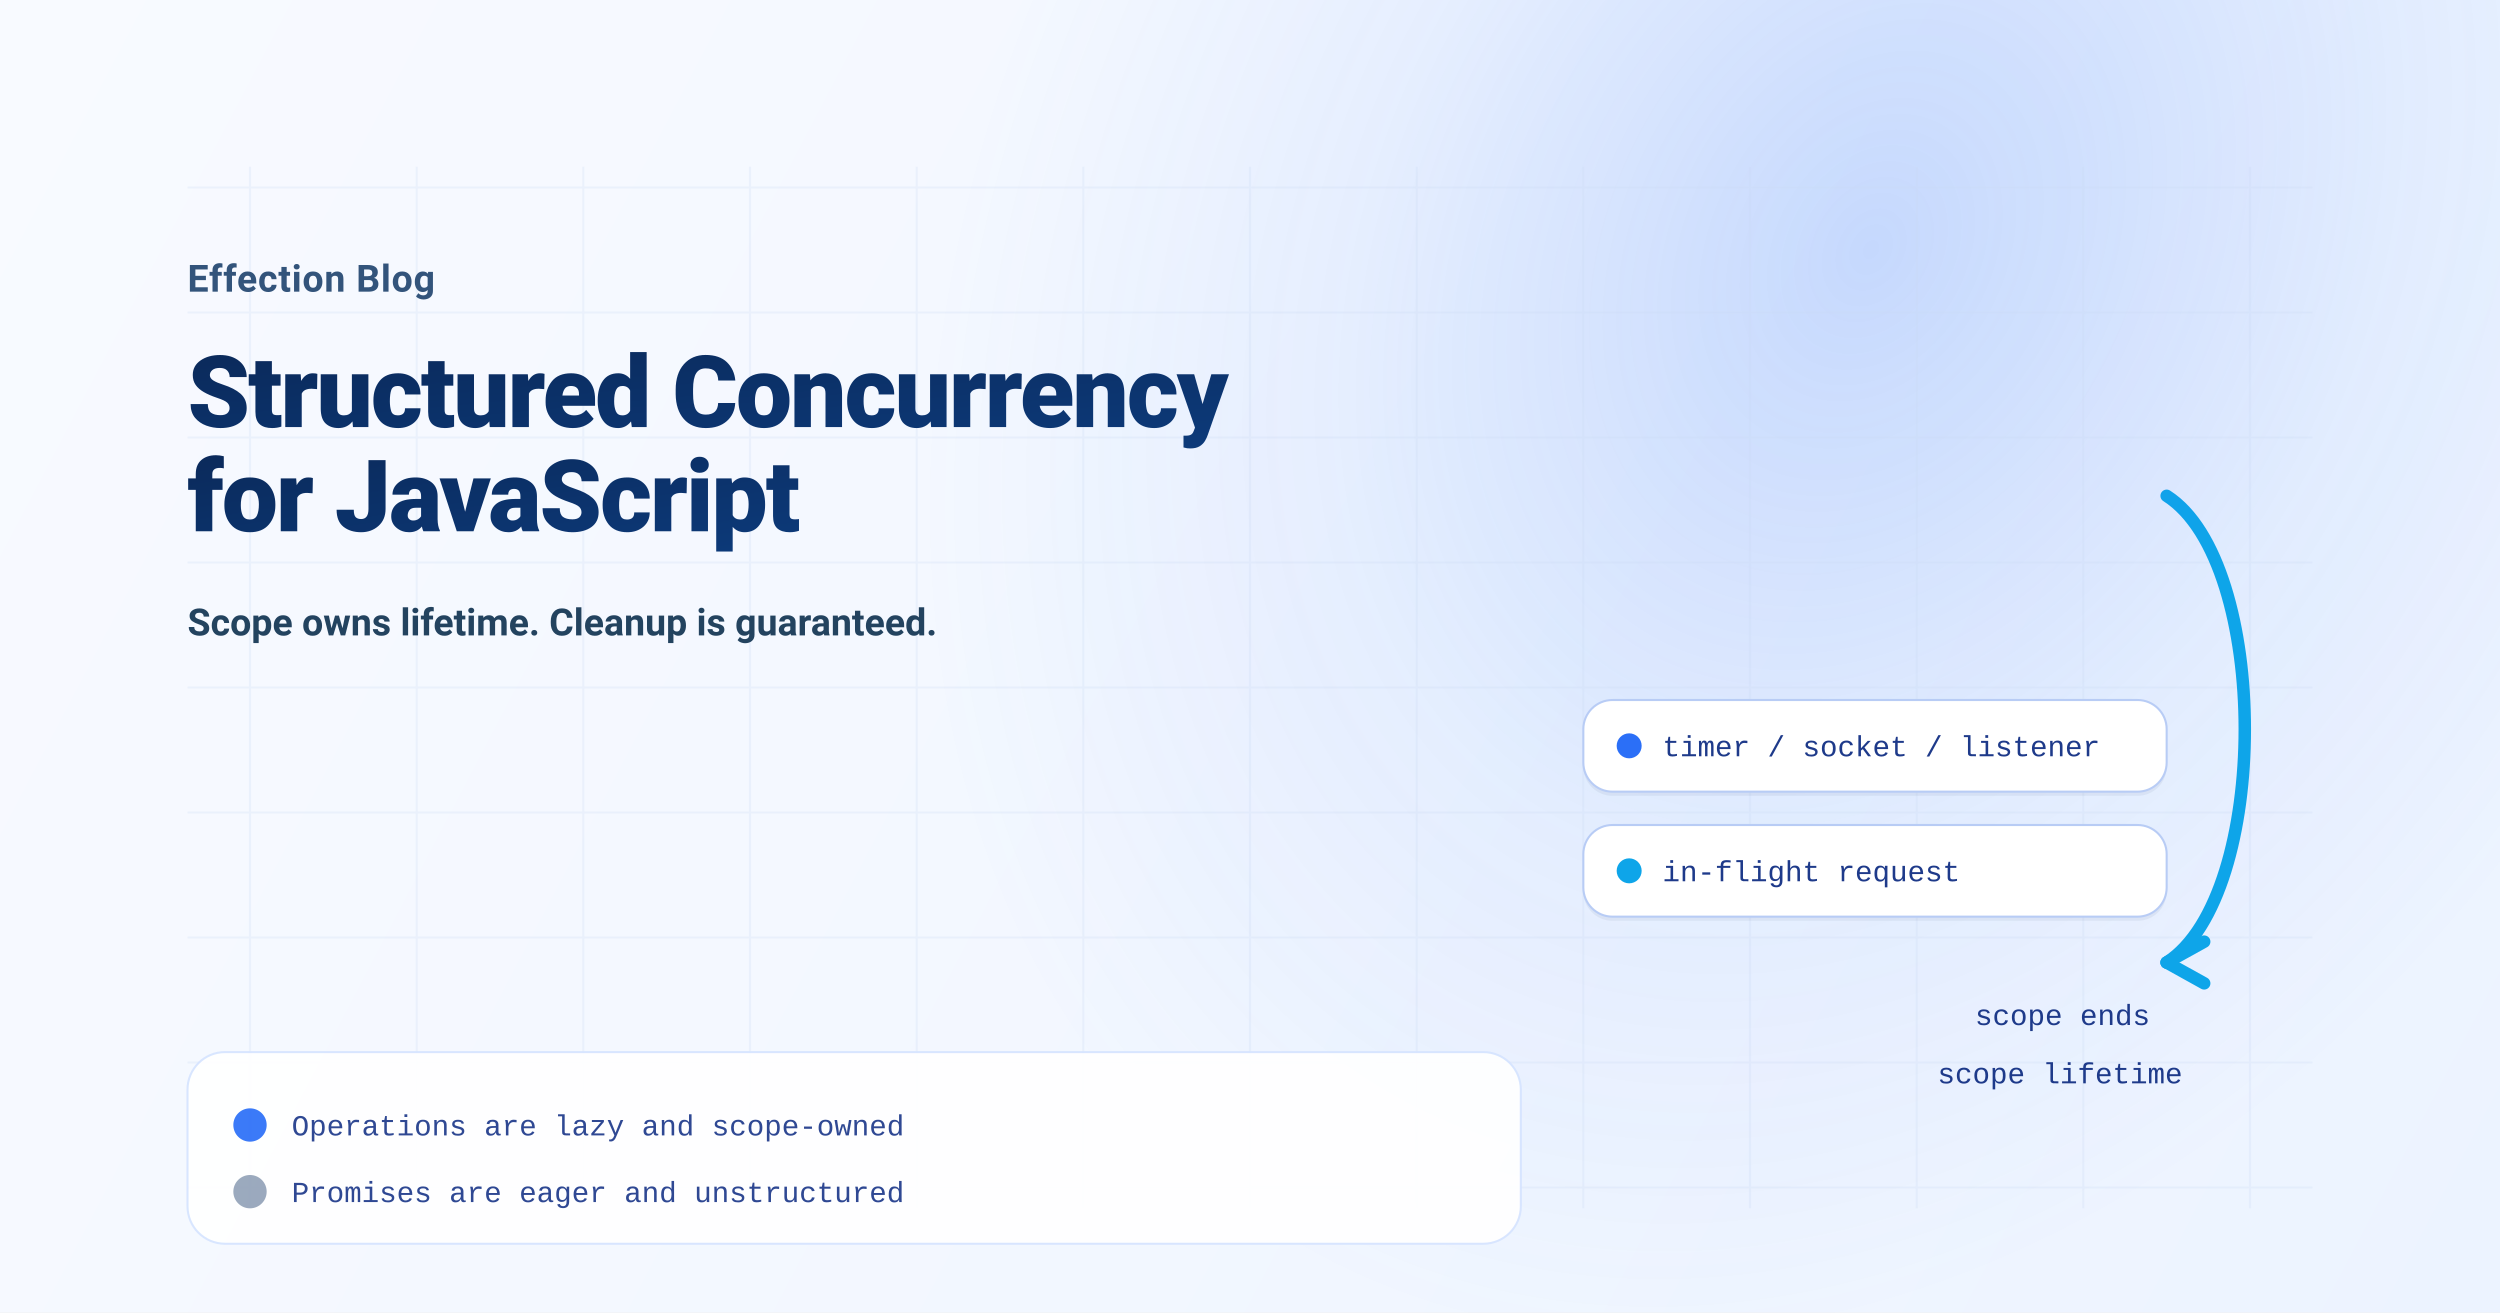
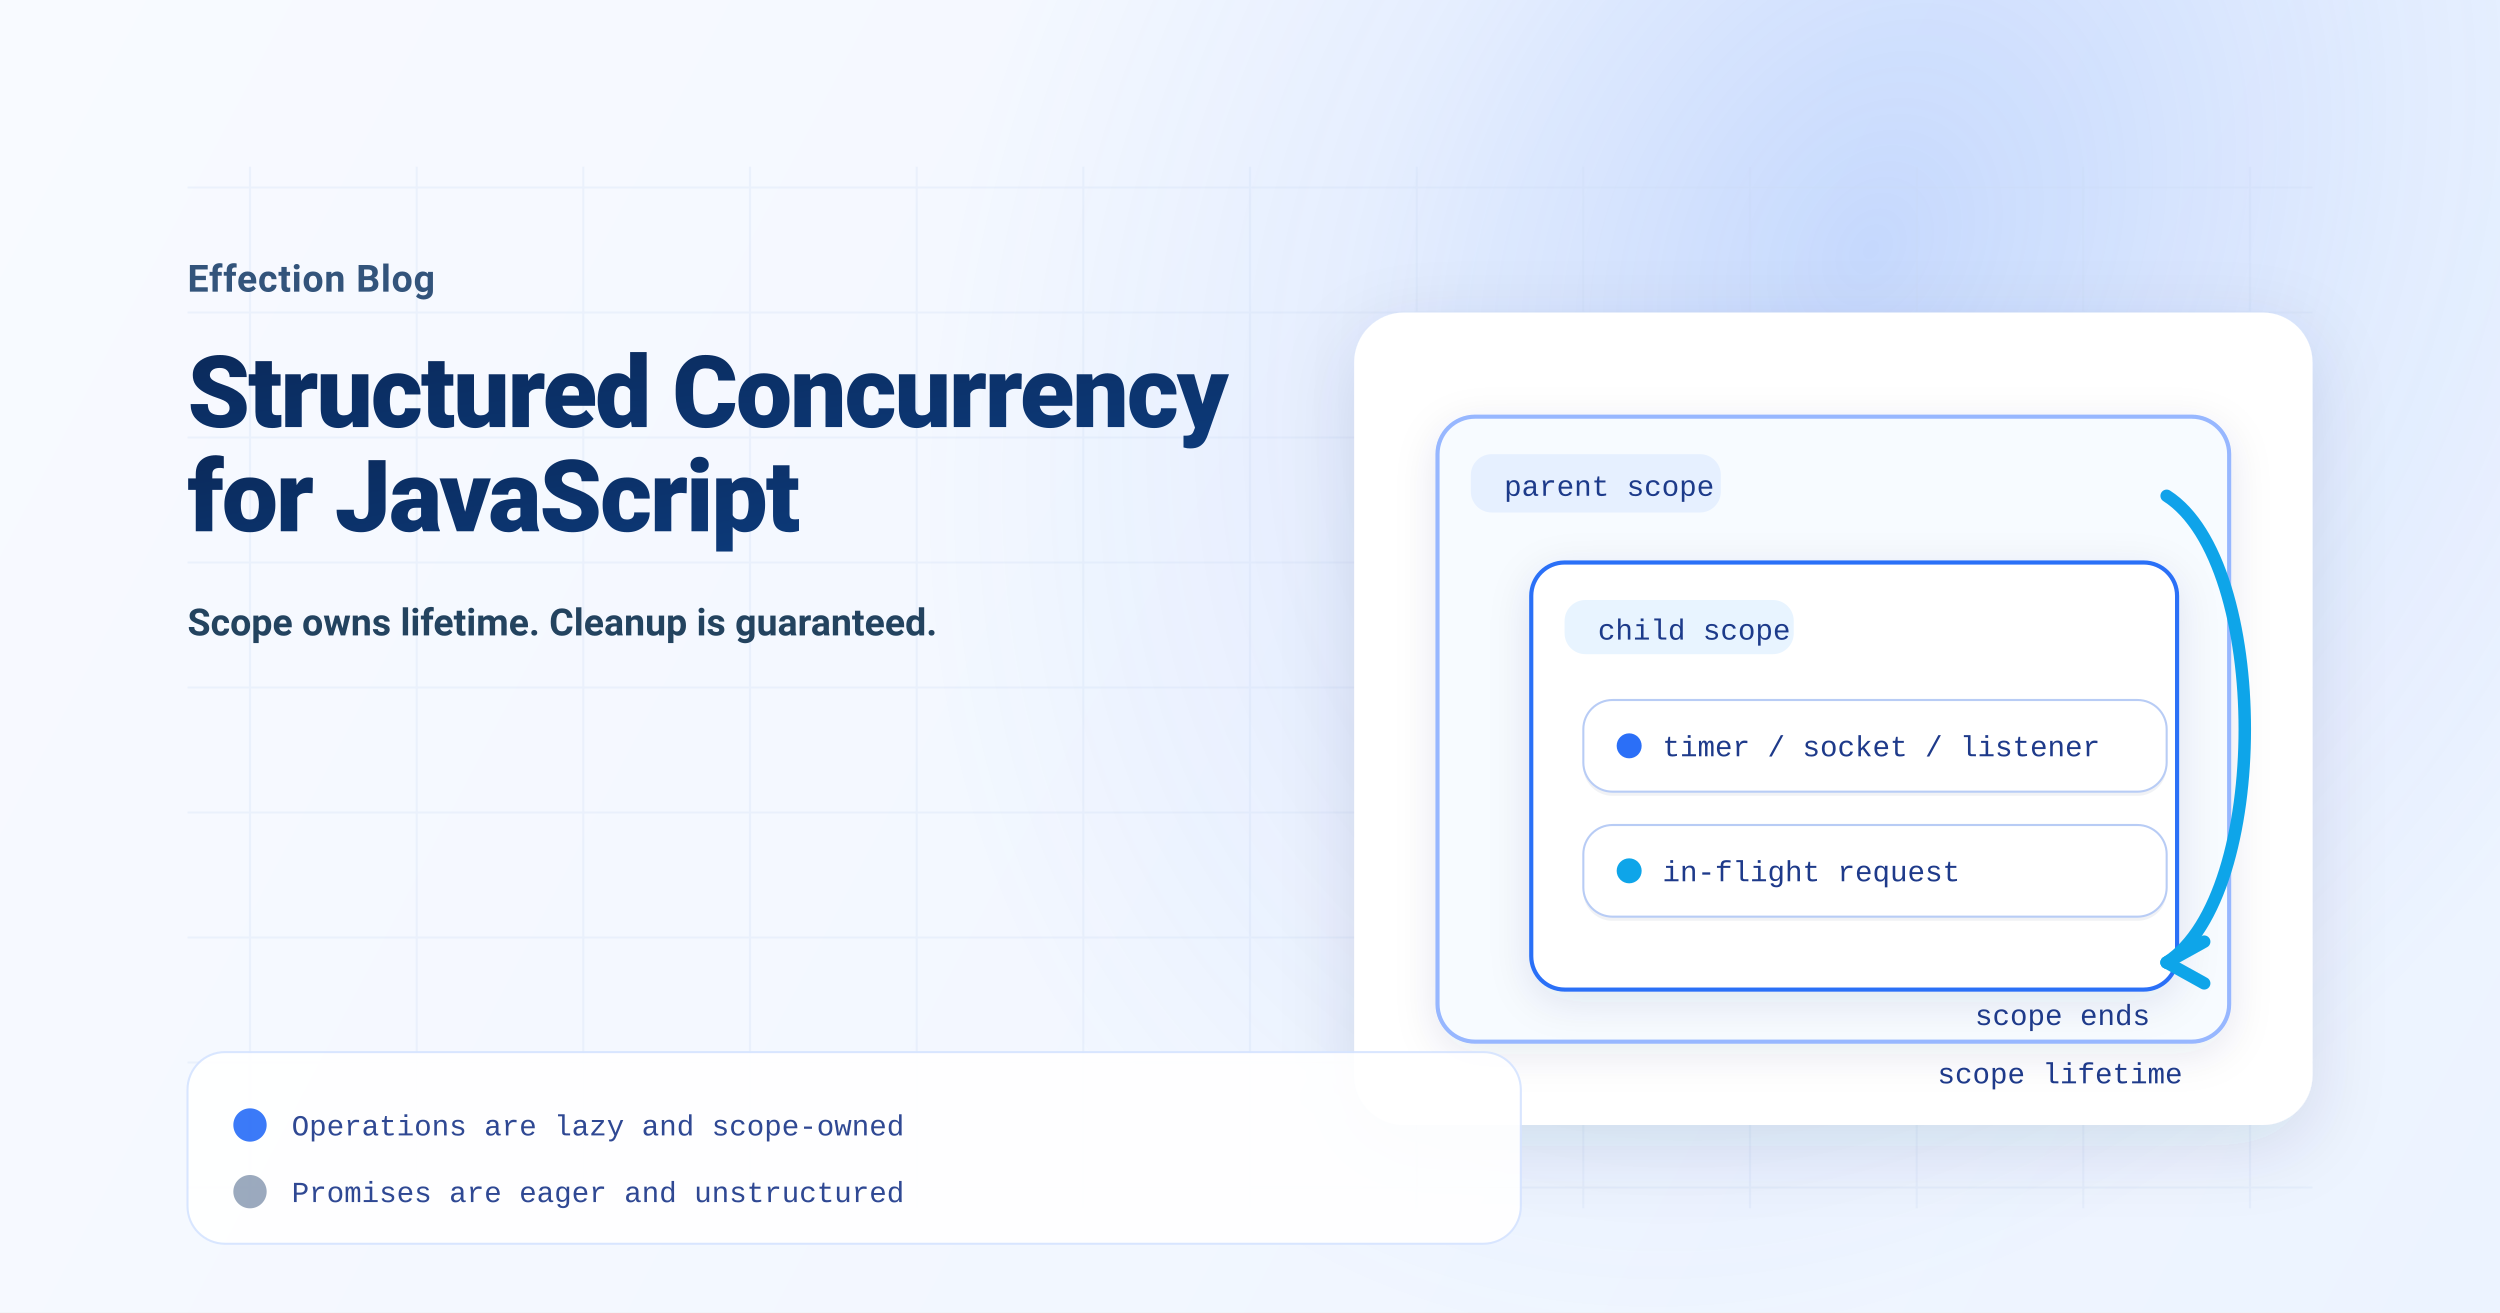
- <svg xmlns="http://www.w3.org/2000/svg" fill="none" height="630" viewBox="0 0 1200 630" width="1200">
-   <linearGradient id="a" gradientUnits="userSpaceOnUse" x1="0" x2="1200" y1="0" y2="630">
-     <stop offset="0" stop-color="#f8faff" />
-     <stop offset=".55" stop-color="#f2f7ff" />
-     <stop offset="1" stop-color="#ecf3ff" />
-   </linearGradient>
-   <radialGradient id="b" cx="0" cy="0" gradientTransform="matrix(-280 484.9742 -363.7307 -210 900 120)" gradientUnits="userSpaceOnUse" r="1">
-     <stop offset="0" stop-color="#2b6ff7" stop-opacity=".22" />
-     <stop offset=".55" stop-color="#2b6ff7" stop-opacity=".07" />
-     <stop offset="1" stop-color="#2b6ff7" stop-opacity="0" />
-   </radialGradient>
-   <linearGradient id="c" x1="0" x2="1" y1="0" y2="1">
-     <stop offset="0" stop-color="#0b2a5b" />
-     <stop offset="1" stop-color="#0c3a7a" />
-   </linearGradient>
-   <linearGradient id="d" gradientUnits="userSpaceOnUse" x1="340" x2="930" y1="190" y2="520">
-     <stop offset="0" stop-color="#2b6ff7" />
-     <stop offset="1" stop-color="#0ea5e9" />
-   </linearGradient>
-   <path d="m0 0h1200v630h-1200z" fill="url(#a)" />
-   <path d="m0 0h1200v630h-1200z" fill="url(#b)" />
-   <g opacity=".25" stroke="#c9d9f2">
-     <path d="m90 90h1020" />
-     <path d="m90 150h1020" />
-     <path d="m90 210h1020" />
-     <path d="m90 270h1020" />
-     <path d="m90 330h1020" />
-     <path d="m90 390h1020" />
-     <path d="m90 450h1020" />
-     <path d="m90 510h1020" />
-     <path d="m90 570h1020" />
-     <path d="m120 80v500" />
-     <path d="m200 80v500" />
-     <path d="m280 80v500" />
-     <path d="m360 80v500" />
-     <path d="m440 80v500" />
-     <path d="m520 80v500" />
-     <path d="m600 80v500" />
-     <path d="m680 80v500" />
-     <path d="m760 80v500" />
-     <path d="m840 80v500" />
-     <path d="m920 80v500" />
-     <path d="m1000 80v500" />
-     <path d="m1080 80v500" />
+ <svg xmlns="http://www.w3.org/2000/svg" width="1200" height="630" viewBox="0 0 1200 630" fill="none" role="img" aria-label="Structured Concurrency for JavaScript - scope owns lifetime">
+   <defs>
+     <linearGradient id="bg" x1="0" y1="0" x2="1200" y2="630" gradientUnits="userSpaceOnUse">
+       <stop offset="0" stop-color="#F8FAFF" />
+       <stop offset="0.55" stop-color="#F2F7FF" />
+       <stop offset="1" stop-color="#ECF3FF" />
+     </linearGradient>
+     <radialGradient id="glow" cx="0" cy="0" r="1" gradientUnits="userSpaceOnUse" gradientTransform="translate(900 120) rotate(120) scale(560 420)">
+       <stop offset="0" stop-color="#2B6FF7" stop-opacity="0.22" />
+       <stop offset="0.55" stop-color="#2B6FF7" stop-opacity="0.07" />
+       <stop offset="1" stop-color="#2B6FF7" stop-opacity="0" />
+     </radialGradient>
+     <filter id="softShadow" x="-40" y="-40" width="1280" height="710" filterUnits="userSpaceOnUse" color-interpolation-filters="sRGB">
+       <feDropShadow dx="0" dy="10" stdDeviation="18" flood-color="#0B2A5B" flood-opacity="0.12" />
+     </filter>
+     <filter id="tinyShadow" x="-40" y="-40" width="1280" height="710" filterUnits="userSpaceOnUse" color-interpolation-filters="sRGB">
+       <feDropShadow dx="0" dy="5" stdDeviation="10" flood-color="#0B2A5B" flood-opacity="0.10" />
+     </filter>
+     <linearGradient id="ink" x1="0" y1="0" x2="1" y2="1">
+       <stop offset="0" stop-color="#0B2A5B" />
+       <stop offset="1" stop-color="#0C3A7A" />
+     </linearGradient>
+     <linearGradient id="accent" x1="340" y1="190" x2="930" y2="520" gradientUnits="userSpaceOnUse">
+       <stop offset="0" stop-color="#2B6FF7" />
+       <stop offset="1" stop-color="#0EA5E9" />
+     </linearGradient>
+     <style>
+     .title {
+       font-family:
+         ui-sans-serif, system-ui, -apple-system, Segoe UI, Roboto, Helvetica,
+         Arial, "Apple Color Emoji", "Segoe UI Emoji";
+       font-size: 48px;
+       font-weight: 800;
+       letter-spacing: -0.02em;
+       fill: url(#ink);
+     }
+     .subtitle {
+       font-family:
+         ui-sans-serif, system-ui, -apple-system, Segoe UI, Roboto, Helvetica,
+         Arial, "Apple Color Emoji", "Segoe UI Emoji";
+       font-size: 18px;
+       font-weight: 600;
+       letter-spacing: 0.02em;
+       text-transform: uppercase;
+       fill: #33547b;
+     }
+     .caption {
+       font-family:
+         ui-sans-serif, system-ui, -apple-system, Segoe UI, Roboto, Helvetica,
+         Arial, "Apple Color Emoji", "Segoe UI Emoji";
+       font-size: 18px;
+       font-weight: 600;
+       fill: #23435f;
+     }
+     .mono {
+       font-family:
+         ui-monospace, SFMono-Regular, Menlo, Monaco, Consolas,
+         "Liberation Mono", "Courier New", monospace;
+       font-size: 14px;
+       fill: #1e3a8a;
+     }
+     </style>
+   </defs>
+   <rect x="0" y="0" width="1200" height="630" fill="url(#bg)" />
+   <rect x="0" y="0" width="1200" height="630" fill="url(#glow)" />
+   <g opacity="0.25">
+     <path d="M90 90H1110" stroke="#C9D9F2" stroke-width="1" />
+     <path d="M90 150H1110" stroke="#C9D9F2" stroke-width="1" />
+     <path d="M90 210H1110" stroke="#C9D9F2" stroke-width="1" />
+     <path d="M90 270H1110" stroke="#C9D9F2" stroke-width="1" />
+     <path d="M90 330H1110" stroke="#C9D9F2" stroke-width="1" />
+     <path d="M90 390H1110" stroke="#C9D9F2" stroke-width="1" />
+     <path d="M90 450H1110" stroke="#C9D9F2" stroke-width="1" />
+     <path d="M90 510H1110" stroke="#C9D9F2" stroke-width="1" />
+     <path d="M90 570H1110" stroke="#C9D9F2" stroke-width="1" />
+     <path d="M120 80V580" stroke="#C9D9F2" stroke-width="1" />
+     <path d="M200 80V580" stroke="#C9D9F2" stroke-width="1" />
+     <path d="M280 80V580" stroke="#C9D9F2" stroke-width="1" />
+     <path d="M360 80V580" stroke="#C9D9F2" stroke-width="1" />
+     <path d="M440 80V580" stroke="#C9D9F2" stroke-width="1" />
+     <path d="M520 80V580" stroke="#C9D9F2" stroke-width="1" />
+     <path d="M600 80V580" stroke="#C9D9F2" stroke-width="1" />
+     <path d="M680 80V580" stroke="#C9D9F2" stroke-width="1" />
+     <path d="M760 80V580" stroke="#C9D9F2" stroke-width="1" />
+     <path d="M840 80V580" stroke="#C9D9F2" stroke-width="1" />
+     <path d="M920 80V580" stroke="#C9D9F2" stroke-width="1" />
+     <path d="M1000 80V580" stroke="#C9D9F2" stroke-width="1" />
+     <path d="M1080 80V580" stroke="#C9D9F2" stroke-width="1" />
  </g>
-   <g font-family="ui-sans-serif, system-ui, -apple-system, Segoe UI, Roboto, Helvetica,         Arial, &quot;Apple Color Emoji&quot;, &quot;Segoe UI Emoji&quot;">
-     <text fill="#33547b" font-size="18" font-weight="600" letter-spacing=".02em" x="90" y="140">Effection Blog</text>
-     <text fill="url(#c)" font-size="48" font-weight="800" letter-spacing="-.02em" x="90" y="205">Structured Concurrency</text>
-     <text fill="url(#c)" font-size="48" font-weight="800" letter-spacing="-.02em" x="90" y="255">for JavaScript</text>
-     <text fill="#23435f" font-size="18" font-weight="600" x="90" y="305">Scope owns lifetime. Cleanup is guaranteed.</text>
+   <text x="90" y="140" class="subtitle">Effection Blog</text>
+   <text x="90" y="205" class="title">Structured Concurrency</text>
+   <text x="90" y="255" class="title">for JavaScript</text>
+   <text x="90" y="305" class="caption">Scope owns lifetime. Cleanup is guaranteed.</text>
+   <g filter="url(#softShadow)">
+     <rect x="650" y="150" width="460" height="390" rx="24" fill="#FFFFFF" />
  </g>
-   <rect fill="#0b2a5b" height="44" opacity=".06" rx="14" width="280" x="760" y="338" />
-   <rect fill="#fff" height="44" rx="14" stroke="#b8ccf5" width="280" x="760" y="336" />
-   <circle cx="782" cy="358" fill="#2b6ff7" r="6" />
-   <text fill="#1e3a8a" font-family="ui-monospace, SFMono-Regular, Menlo, Monaco, Consolas,         &quot;Liberation Mono&quot;, &quot;Courier New&quot;, monospace" font-size="14" x="798" y="363">timer / socket / listener</text>
-   <rect fill="#0b2a5b" height="44" opacity=".06" rx="14" width="280" x="760" y="398" />
-   <rect fill="#fff" height="44" rx="14" stroke="#b8ccf5" width="280" x="760" y="396" />
-   <circle cx="782" cy="418" fill="#0ea5e9" r="6" />
-   <text fill="#1e3a8a" font-family="ui-monospace, SFMono-Regular, Menlo, Monaco, Consolas,         &quot;Liberation Mono&quot;, &quot;Courier New&quot;, monospace" font-size="14" x="798" y="423">in-flight request</text>
-   <path d="m1040 238c50 32 50 192 0 224" stroke="url(#d)" stroke-linecap="round" stroke-width="6" />
-   <path d="m1040 462 18-10" stroke="url(#d)" stroke-linecap="round" stroke-width="6" />
-   <path d="m1040 462 18 10" stroke="url(#d)" stroke-linecap="round" stroke-width="6" />
-   <text fill="#1e3a8a" font-family="ui-monospace, SFMono-Regular, Menlo, Monaco, Consolas,         &quot;Liberation Mono&quot;, &quot;Courier New&quot;, monospace" font-size="14" x="948" y="492">scope ends</text>
-   <text fill="#1e3a8a" font-family="ui-monospace, SFMono-Regular, Menlo, Monaco, Consolas,         &quot;Liberation Mono&quot;, &quot;Courier New&quot;, monospace" font-size="14" x="930" y="520">scope lifetime</text>
-   <g opacity=".92">
-     <rect fill="#fff" height="92" rx="18" stroke="#d6e4ff" width="640" x="90" y="505" />
-     <circle cx="120" cy="540" fill="#2b6ff7" r="8" />
-     <text fill="#1e3a8a" font-family="ui-monospace, SFMono-Regular, Menlo, Monaco, Consolas,         &quot;Liberation Mono&quot;, &quot;Courier New&quot;, monospace" font-size="14" x="140" y="545">Operations are lazy and scope-owned</text>
-     <circle cx="120" cy="572" fill="#94a3b8" r="8" />
-     <text fill="#1e3a8a" font-family="ui-monospace, SFMono-Regular, Menlo, Monaco, Consolas,         &quot;Liberation Mono&quot;, &quot;Courier New&quot;, monospace" font-size="14" x="140" y="577">Promises are eager and unstructured</text>
+   <g filter="url(#tinyShadow)">
+     <rect x="690" y="200" width="380" height="300" rx="18" fill="#F7FBFF" stroke="#97B7FF" stroke-width="2" />
+     <rect x="706" y="218" width="120" height="28" rx="10" fill="#E6F0FF" />
+     <text x="722" y="238" class="mono">parent scope</text>
+   </g>
+   <g filter="url(#tinyShadow)">
+     <rect x="735" y="270" width="310" height="205" rx="16" fill="#FFFFFF" stroke="#2B6FF7" stroke-width="2" />
+     <rect x="751" y="288" width="110" height="26" rx="10" fill="#E8F4FF" />
+     <text x="767" y="307" class="mono">child scope</text>
+   </g>
+   <g>
+     <rect x="760" y="338" width="280" height="44" rx="14" fill="#0B2A5B" opacity="0.06" />
+     <rect x="760" y="336" width="280" height="44" rx="14" fill="#FFFFFF" stroke="#B8CCF5" />
+     <circle cx="782" cy="358" r="6" fill="#2B6FF7" />
+     <text x="798" y="363" class="mono">timer / socket / listener</text>
+     <rect x="760" y="398" width="280" height="44" rx="14" fill="#0B2A5B" opacity="0.06" />
+     <rect x="760" y="396" width="280" height="44" rx="14" fill="#FFFFFF" stroke="#B8CCF5" />
+     <circle cx="782" cy="418" r="6" fill="#0EA5E9" />
+     <text x="798" y="423" class="mono">in-flight request</text>
+   </g>
+   <g>
+     <path d="M1040 238C1090 270 1090 430 1040 462" stroke="url(#accent)" stroke-width="6" stroke-linecap="round" />
+     <path d="M1040 462L1058 452" stroke="url(#accent)" stroke-width="6" stroke-linecap="round" />
+     <path d="M1040 462L1058 472" stroke="url(#accent)" stroke-width="6" stroke-linecap="round" />
+     <text x="948" y="492" class="mono" fill="#0B2A5B">scope ends</text>
+     <text x="930" y="520" class="mono" fill="#0B2A5B">scope lifetime</text>
+   </g>
+   <g opacity="0.92">
+     <rect x="90" y="505" width="640" height="92" rx="18" fill="#FFFFFF" stroke="#D6E4FF" />
+     <circle cx="120" cy="540" r="8" fill="#2B6FF7" />
+     <text x="140" y="545" class="mono">Operations are lazy and scope-owned</text>
+     <circle cx="120" cy="572" r="8" fill="#94A3B8" />
+     <text x="140" y="577" class="mono">Promises are eager and unstructured</text>
  </g>
</svg>
